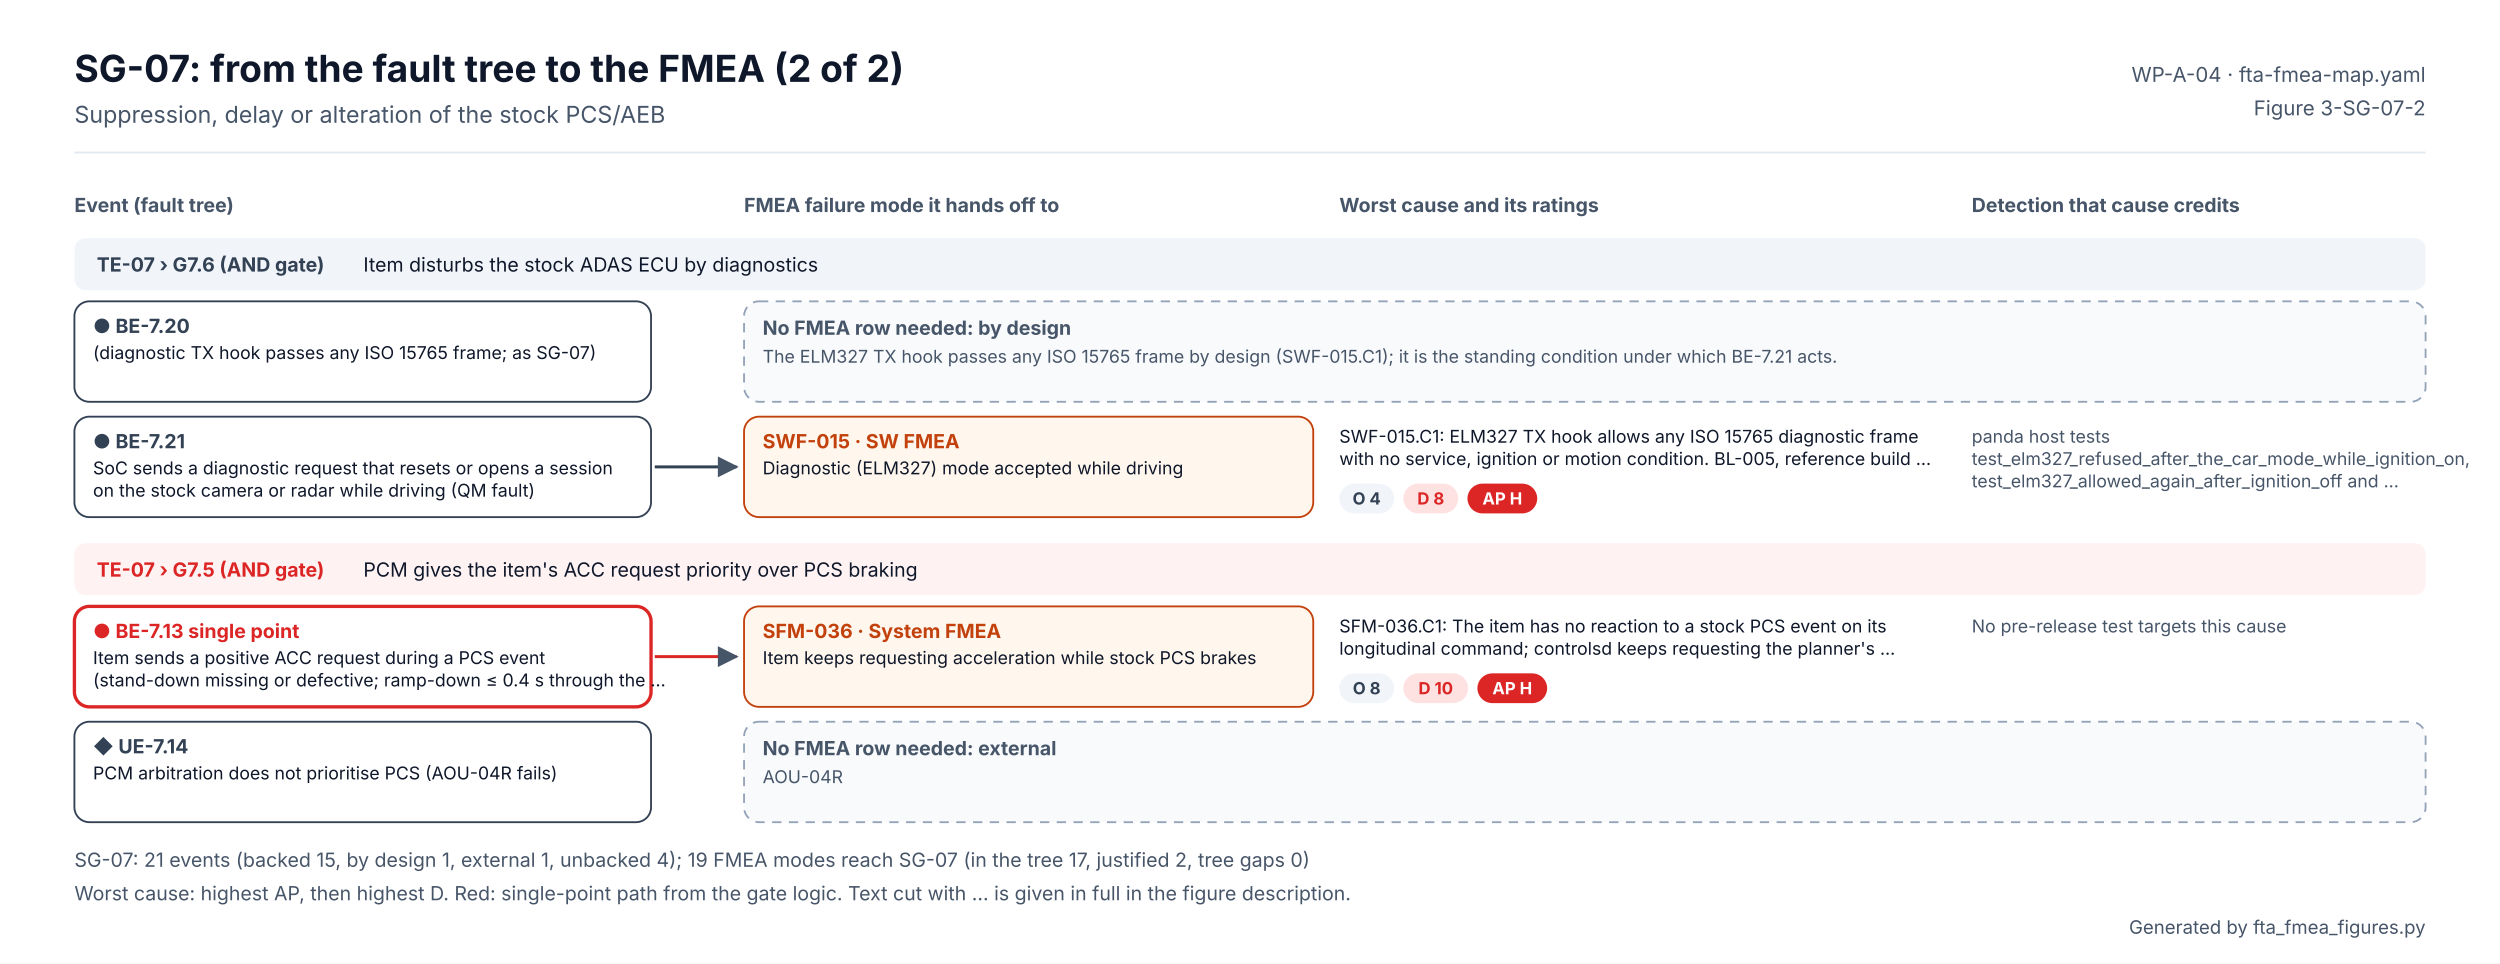
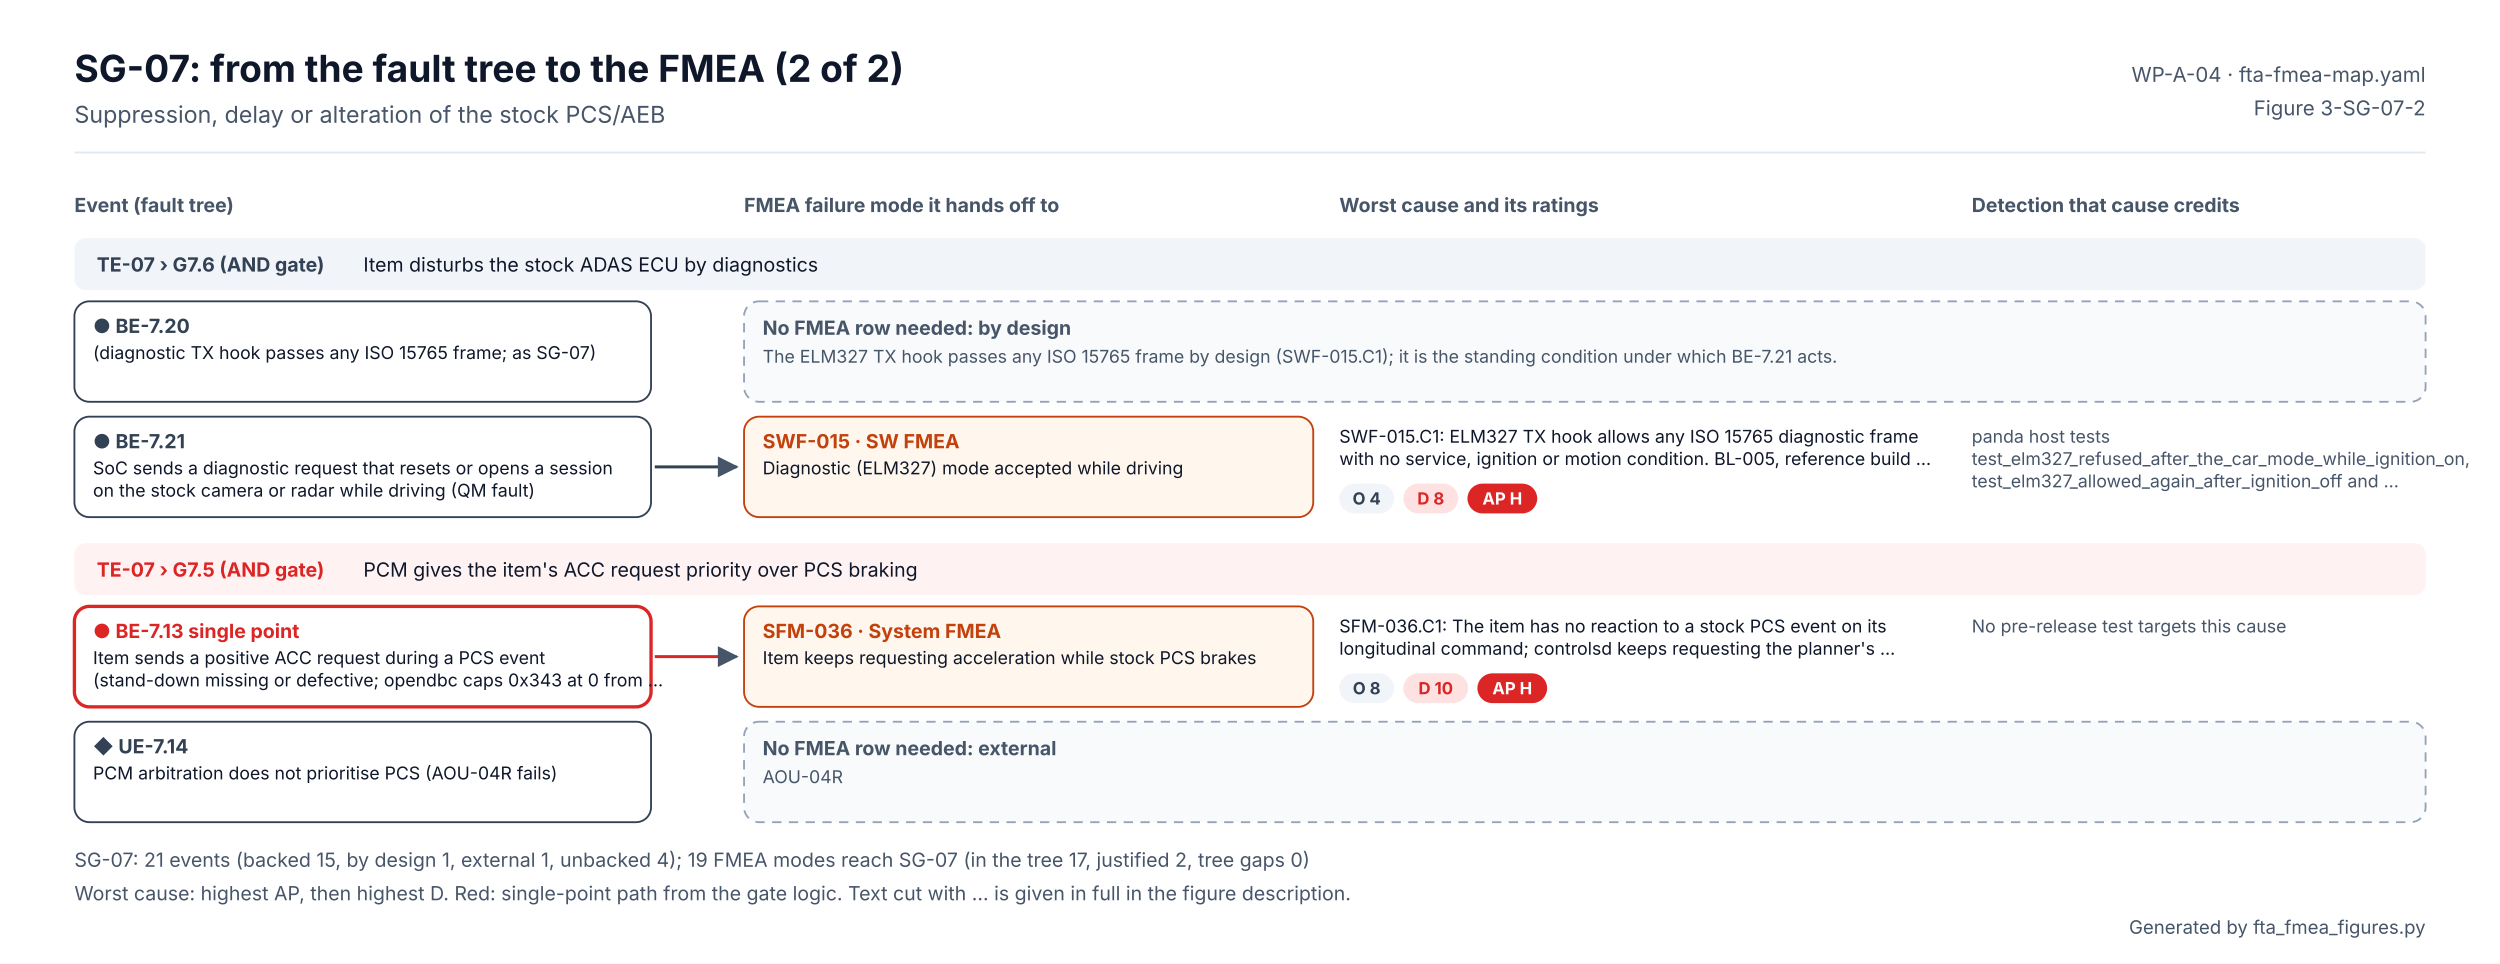
<svg xmlns="http://www.w3.org/2000/svg" width="1344" height="518" viewBox="0 0 1344 518" font-family="Inter, 'Segoe UI', Helvetica, Arial, sans-serif" role="img" aria-labelledby="t d">
  <defs>
    <marker id="ab" viewBox="0 0 10 10" refX="9" refY="5" markerWidth="7" markerHeight="7" orient="auto">
      <path d="M0 0L10 5L0 10z" fill="#2563EB" />
    </marker>
    <marker id="ao" viewBox="0 0 10 10" refX="9" refY="5" markerWidth="7" markerHeight="7" orient="auto">
      <path d="M0 0L10 5L0 10z" fill="#C2410C" />
    </marker>
    <marker id="ag" viewBox="0 0 10 10" refX="9" refY="5" markerWidth="7" markerHeight="7" orient="auto">
      <path d="M0 0L10 5L0 10z" fill="#475569" />
    </marker>
  </defs>
  <rect width="1344" height="518" fill="#FFFFFF" />
  <text x="40" y="44" font-size="20" fill="#0F172A" font-weight="700">SG-07: from the fault tree to the FMEA (2 of 2)</text>
  <text x="40" y="66" font-size="12.5" fill="#475569">Suppression, delay or alteration of the stock PCS/AEB</text>
  <text x="1304" y="44" font-size="11" fill="#475569" text-anchor="end">WP-A-04 · fta-fmea-map.yaml</text>
  <text x="1304" y="62" font-size="11" fill="#475569" text-anchor="end">Figure 3-SG-07-2</text>
  <line x1="40" y1="82" x2="1304" y2="82" stroke="#E2E8F0" />
  <text x="40" y="114" font-size="10.5" fill="#475569" font-weight="700">Event (fault tree)</text>
  <text x="400" y="114" font-size="10.5" fill="#475569" font-weight="700">FMEA failure mode it hands off to</text>
  <text x="720" y="114" font-size="10.5" fill="#475569" font-weight="700">Worst cause and its ratings</text>
  <text x="1060" y="114" font-size="10.5" fill="#475569" font-weight="700">Detection that cause credits</text>
  <rect x="40" y="128" width="1264" height="28" rx="6" fill="#F1F5F9" />
  <text x="52" y="146" font-size="10.5" fill="#334155" font-weight="700">TE-07 › G7.6 (AND gate)</text>
  <text x="195.334" y="146" font-size="10.5" fill="#0F172A">Item disturbs the stock ADAS ECU by diagnostics</text>
  <rect x="40" y="162" width="310" height="54" rx="8" fill="#FFFFFF" stroke="#334155" stroke-width="1" />
  <text x="50" y="179" font-size="10.5" fill="#334155" font-weight="700">● BE-7.20</text>
  <text x="50" y="193" font-size="9.5" fill="#0F172A">(diagnostic TX hook passes any ISO 15765 frame; as SG-07)</text>
  <g>
    <animate attributeName="opacity" values="0.2;0.2;1;1" keyTimes="0;0.08;0.14;1" dur="6s" repeatCount="indefinite" />
    <rect x="400" y="162" width="904" height="54" rx="8" fill="#F8FAFC" stroke="#94A3B8" stroke-dasharray="5 4" />
    <text x="410" y="180" font-size="10.5" fill="#475569" font-weight="700">No FMEA row needed: by design</text>
    <text x="410" y="195" font-size="9.5" fill="#475569">The ELM327 TX hook passes any ISO 15765 frame by design (SWF-015.C1); it is the standing condition under which BE-7.21 acts.</text>
  </g>
  <rect x="40" y="224" width="310" height="54" rx="8" fill="#FFFFFF" stroke="#334155" stroke-width="1" />
  <text x="50" y="241" font-size="10.5" fill="#334155" font-weight="700">● BE-7.21</text>
  <text x="50" y="255" font-size="9.5" fill="#0F172A">SoC sends a diagnostic request that resets or opens a session</text>
  <text x="50" y="267" font-size="9.5" fill="#0F172A">on the stock camera or radar while driving (QM fault)</text>
  <g>
    <animate attributeName="opacity" values="0.2;0.2;1;1" keyTimes="0;0.20;0.26;1" dur="6s" repeatCount="indefinite" />
    <path d="M352 251 H396" stroke="#334155" stroke-width="1.6" marker-end="url(#ag)" />
    <rect x="400" y="224" width="306" height="54" rx="8" fill="#FFF7ED" stroke="#C2410C" />
    <text x="410" y="241" font-size="10.5" fill="#C2410C" font-weight="700">SWF-015 · SW FMEA</text>
    <text x="410" y="255" font-size="9.5" fill="#0F172A">Diagnostic (ELM327) mode accepted while driving</text>
    <text x="720" y="238" font-size="9.5" fill="#0F172A">SWF-015.C1: ELM327 TX hook allows any ISO 15765 diagnostic frame</text>
    <text x="720" y="250" font-size="9.5" fill="#0F172A">with no service, ignition or motion condition. BL-005, reference build …</text>
    <rect x="720" y="260" width="29.5" height="16" rx="8" fill="#F1F5F9" />
    <text x="734.727" y="271.24" font-size="9" fill="#334155" font-weight="700" text-anchor="middle">O 4</text>
    <rect x="754.455" y="260" width="29.5" height="16" rx="8" fill="#FEE2E2" />
    <text x="769.182" y="271.24" font-size="9" fill="#DC2626" font-weight="700" text-anchor="middle">D 8</text>
    <rect x="788.91" y="260" width="37.5" height="16" rx="8" fill="#DC2626" />
    <text x="807.644" y="271.24" font-size="9" fill="#FFFFFF" font-weight="700" text-anchor="middle">AP H</text>
    <text x="1060" y="238" font-size="9.5" fill="#475569">panda host tests</text>
    <text x="1060" y="250" font-size="9.5" fill="#475569">test_elm327_refused_after_the_car_mode_while_ignition_on,</text>
    <text x="1060" y="262" font-size="9.5" fill="#475569">test_elm327_allowed_again_after_ignition_off and …</text>
  </g>
  <rect x="40" y="292" width="1264" height="28" rx="6" fill="#FEF2F2" />
  <text x="52" y="310" font-size="10.5" fill="#DC2626" font-weight="700">TE-07 › G7.5 (AND gate)</text>
  <text x="195.334" y="310" font-size="10.5" fill="#0F172A">PCM gives the item's ACC request priority over PCS braking</text>
  <rect x="40" y="326" width="310" height="54" rx="8" fill="#FFFFFF" stroke="#DC2626" stroke-width="1.8" />
  <text x="50" y="343" font-size="10.5" fill="#DC2626" font-weight="700">● BE-7.13  single point</text>
  <text x="50" y="357" font-size="9.5" fill="#0F172A">Item sends a positive ACC request during a PCS event</text>
-   <text x="50" y="369" font-size="9.5" fill="#0F172A">(stand-down missing or defective; ramp-down ≤ 0.4 s through the …</text>
+   <text x="50" y="369" font-size="9.5" fill="#0F172A">(stand-down missing or defective; opendbc caps 0x343 at 0 from …</text>
  <g>
    <animate attributeName="opacity" values="0.2;0.2;1;1" keyTimes="0;0.32;0.38;1" dur="6s" repeatCount="indefinite" />
    <path d="M352 353 H396" stroke="#DC2626" stroke-width="1.6" marker-end="url(#ag)" />
    <rect x="400" y="326" width="306" height="54" rx="8" fill="#FFF7ED" stroke="#C2410C" />
    <text x="410" y="343" font-size="10.5" fill="#C2410C" font-weight="700">SFM-036 · System FMEA</text>
    <text x="410" y="357" font-size="9.5" fill="#0F172A">Item keeps requesting acceleration while stock PCS brakes</text>
    <text x="720" y="340" font-size="9.5" fill="#0F172A">SFM-036.C1: The item has no reaction to a stock PCS event on its</text>
    <text x="720" y="352" font-size="9.5" fill="#0F172A">longitudinal command; controlsd keeps requesting the planner's …</text>
    <rect x="720" y="362" width="29.5" height="16" rx="8" fill="#F1F5F9" />
    <text x="734.727" y="373.24" font-size="9" fill="#334155" font-weight="700" text-anchor="middle">O 8</text>
    <rect x="754.455" y="362" width="34.8" height="16" rx="8" fill="#FEE2E2" />
    <text x="771.853" y="373.24" font-size="9" fill="#DC2626" font-weight="700" text-anchor="middle">D 10</text>
    <rect x="794.252" y="362" width="37.5" height="16" rx="8" fill="#DC2626" />
    <text x="812.986" y="373.24" font-size="9" fill="#FFFFFF" font-weight="700" text-anchor="middle">AP H</text>
    <text x="1060" y="340" font-size="9.5" fill="#475569">No pre-release test targets this cause</text>
  </g>
  <rect x="40" y="388" width="310" height="54" rx="8" fill="#FFFFFF" stroke="#334155" stroke-width="1" />
  <text x="50" y="405" font-size="10.5" fill="#334155" font-weight="700">◆ UE-7.14</text>
  <text x="50" y="419" font-size="9.5" fill="#0F172A">PCM arbitration does not prioritise PCS (AOU-04R fails)</text>
  <g>
    <animate attributeName="opacity" values="0.2;0.2;1;1" keyTimes="0;0.44;0.50;1" dur="6s" repeatCount="indefinite" />
    <rect x="400" y="388" width="904" height="54" rx="8" fill="#F8FAFC" stroke="#94A3B8" stroke-dasharray="5 4" />
    <text x="410" y="406" font-size="10.5" fill="#475569" font-weight="700">No FMEA row needed: external</text>
    <text x="410" y="421" font-size="9.5" fill="#475569">AOU-04R</text>
  </g>
  <text x="40" y="466" font-size="10.5" fill="#475569">SG-07: 21 events (backed 15, by design 1, external 1, unbacked 4); 19 FMEA modes reach SG-07 (in the tree 17, justified 2, tree gaps 0)</text>
  <text x="40" y="484" font-size="10.5" fill="#475569">Worst cause: highest AP, then highest D. Red: single-point path from the gate logic. Text cut with … is given in full in the figure description.</text>
  <text x="1304" y="502" font-size="10" fill="#475569" text-anchor="end">Generated by fta_fmea_figures.py</text>
</svg>
